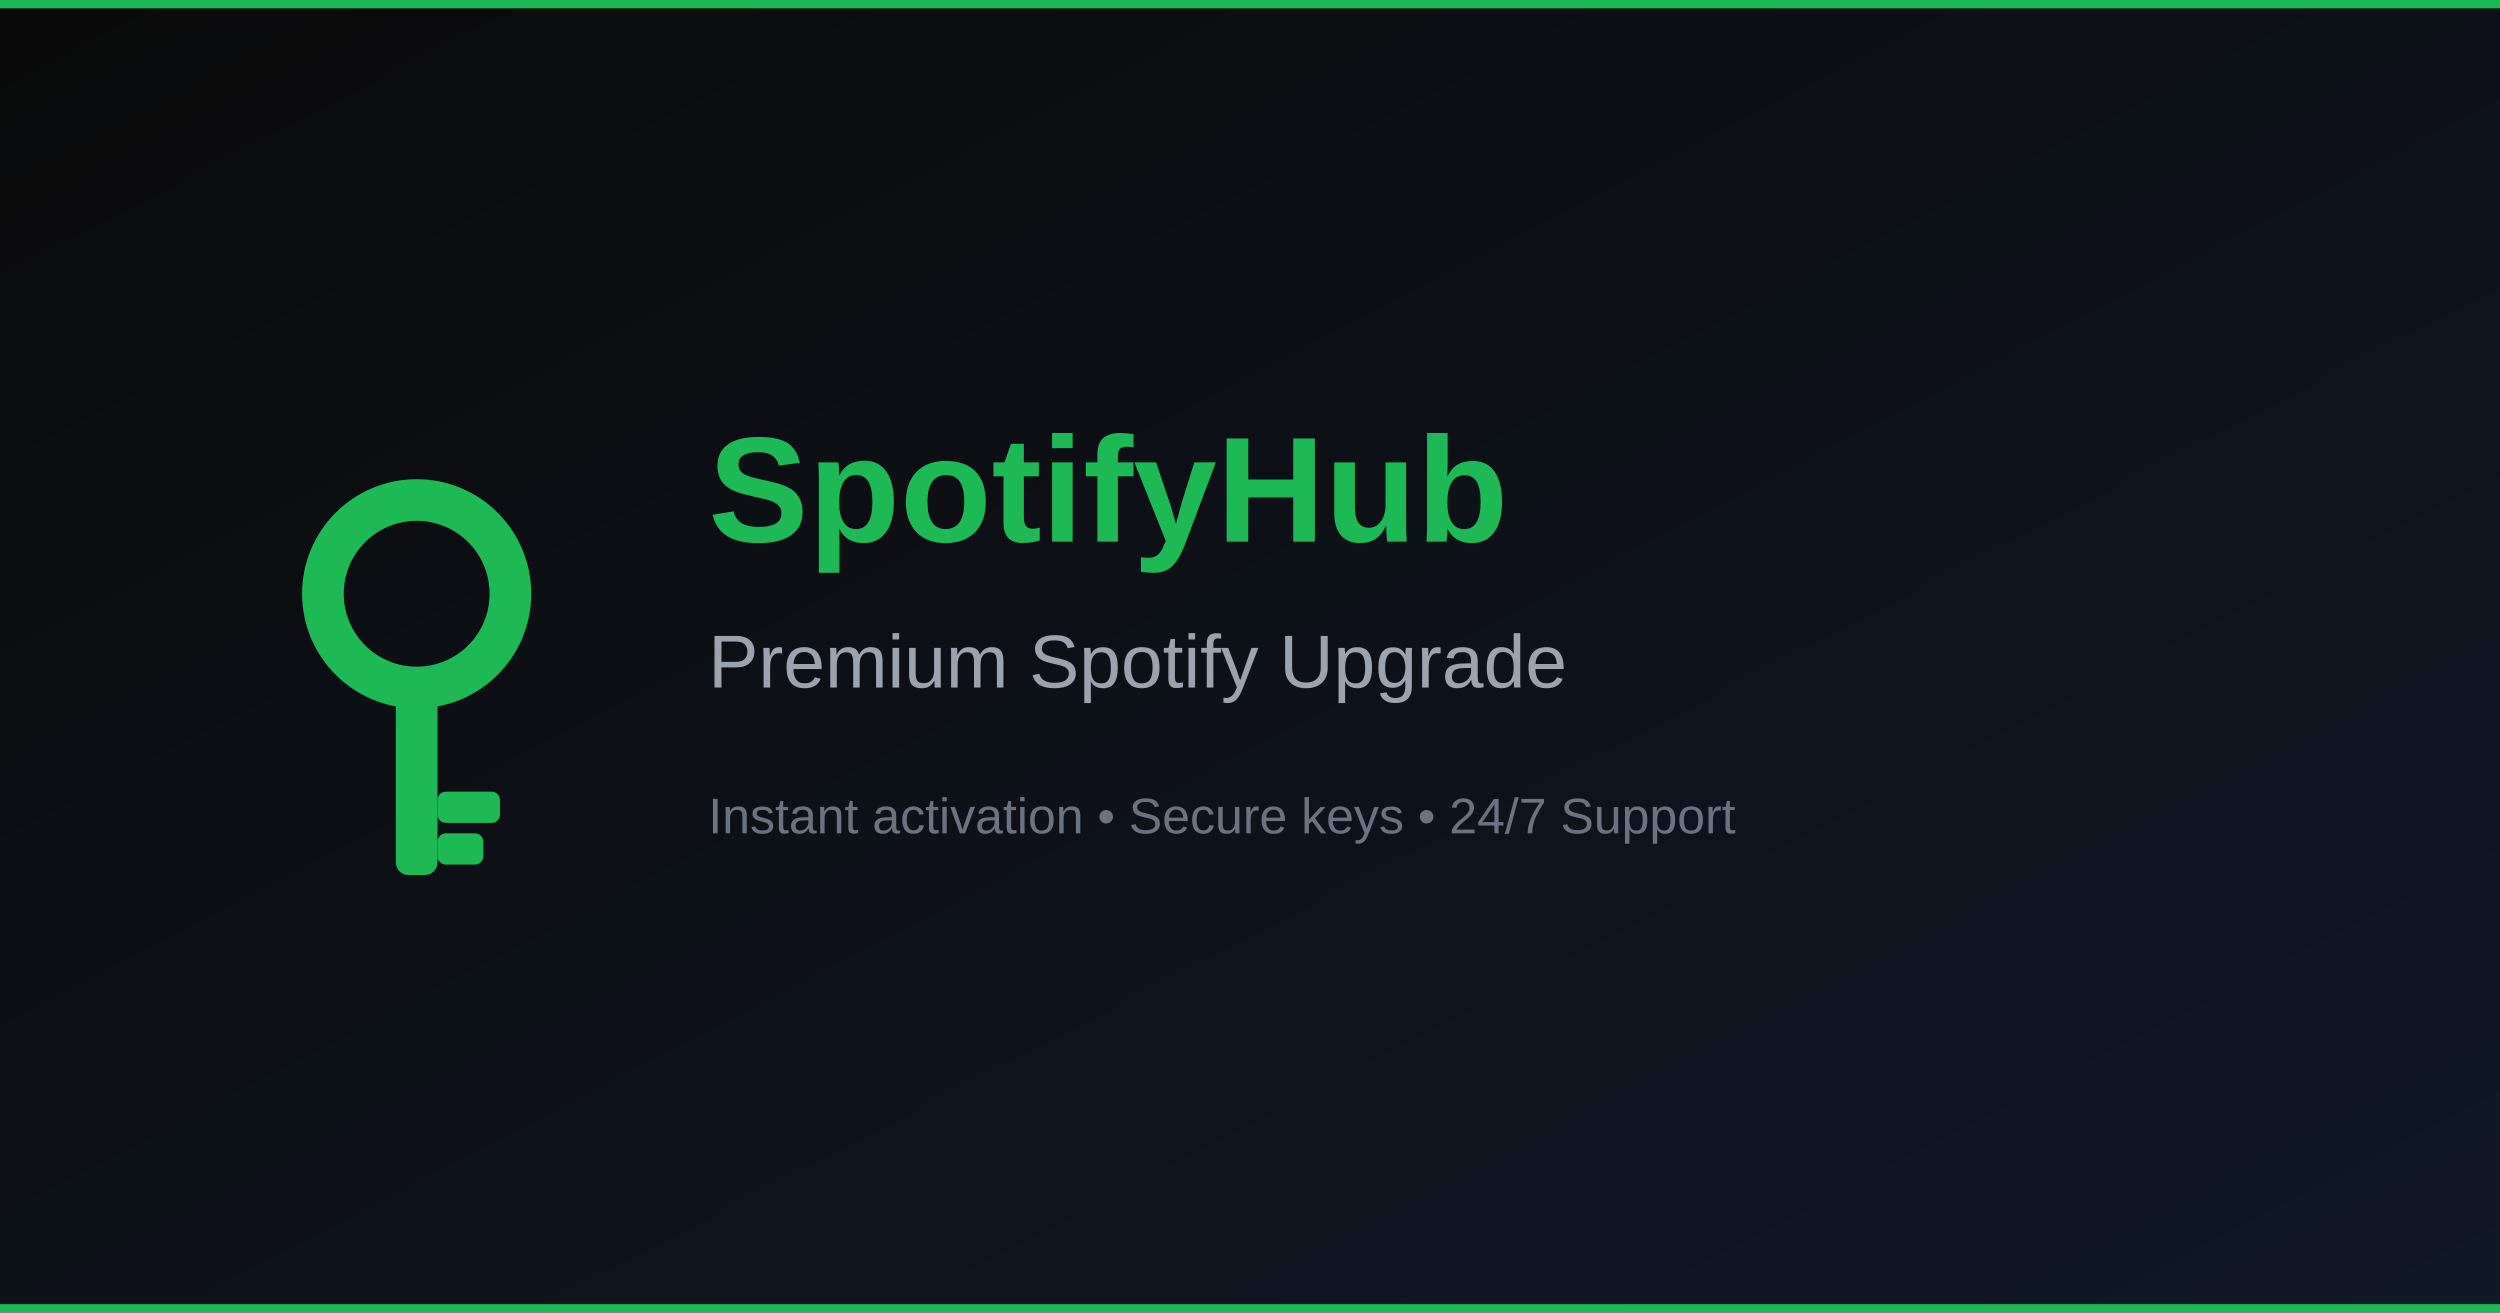
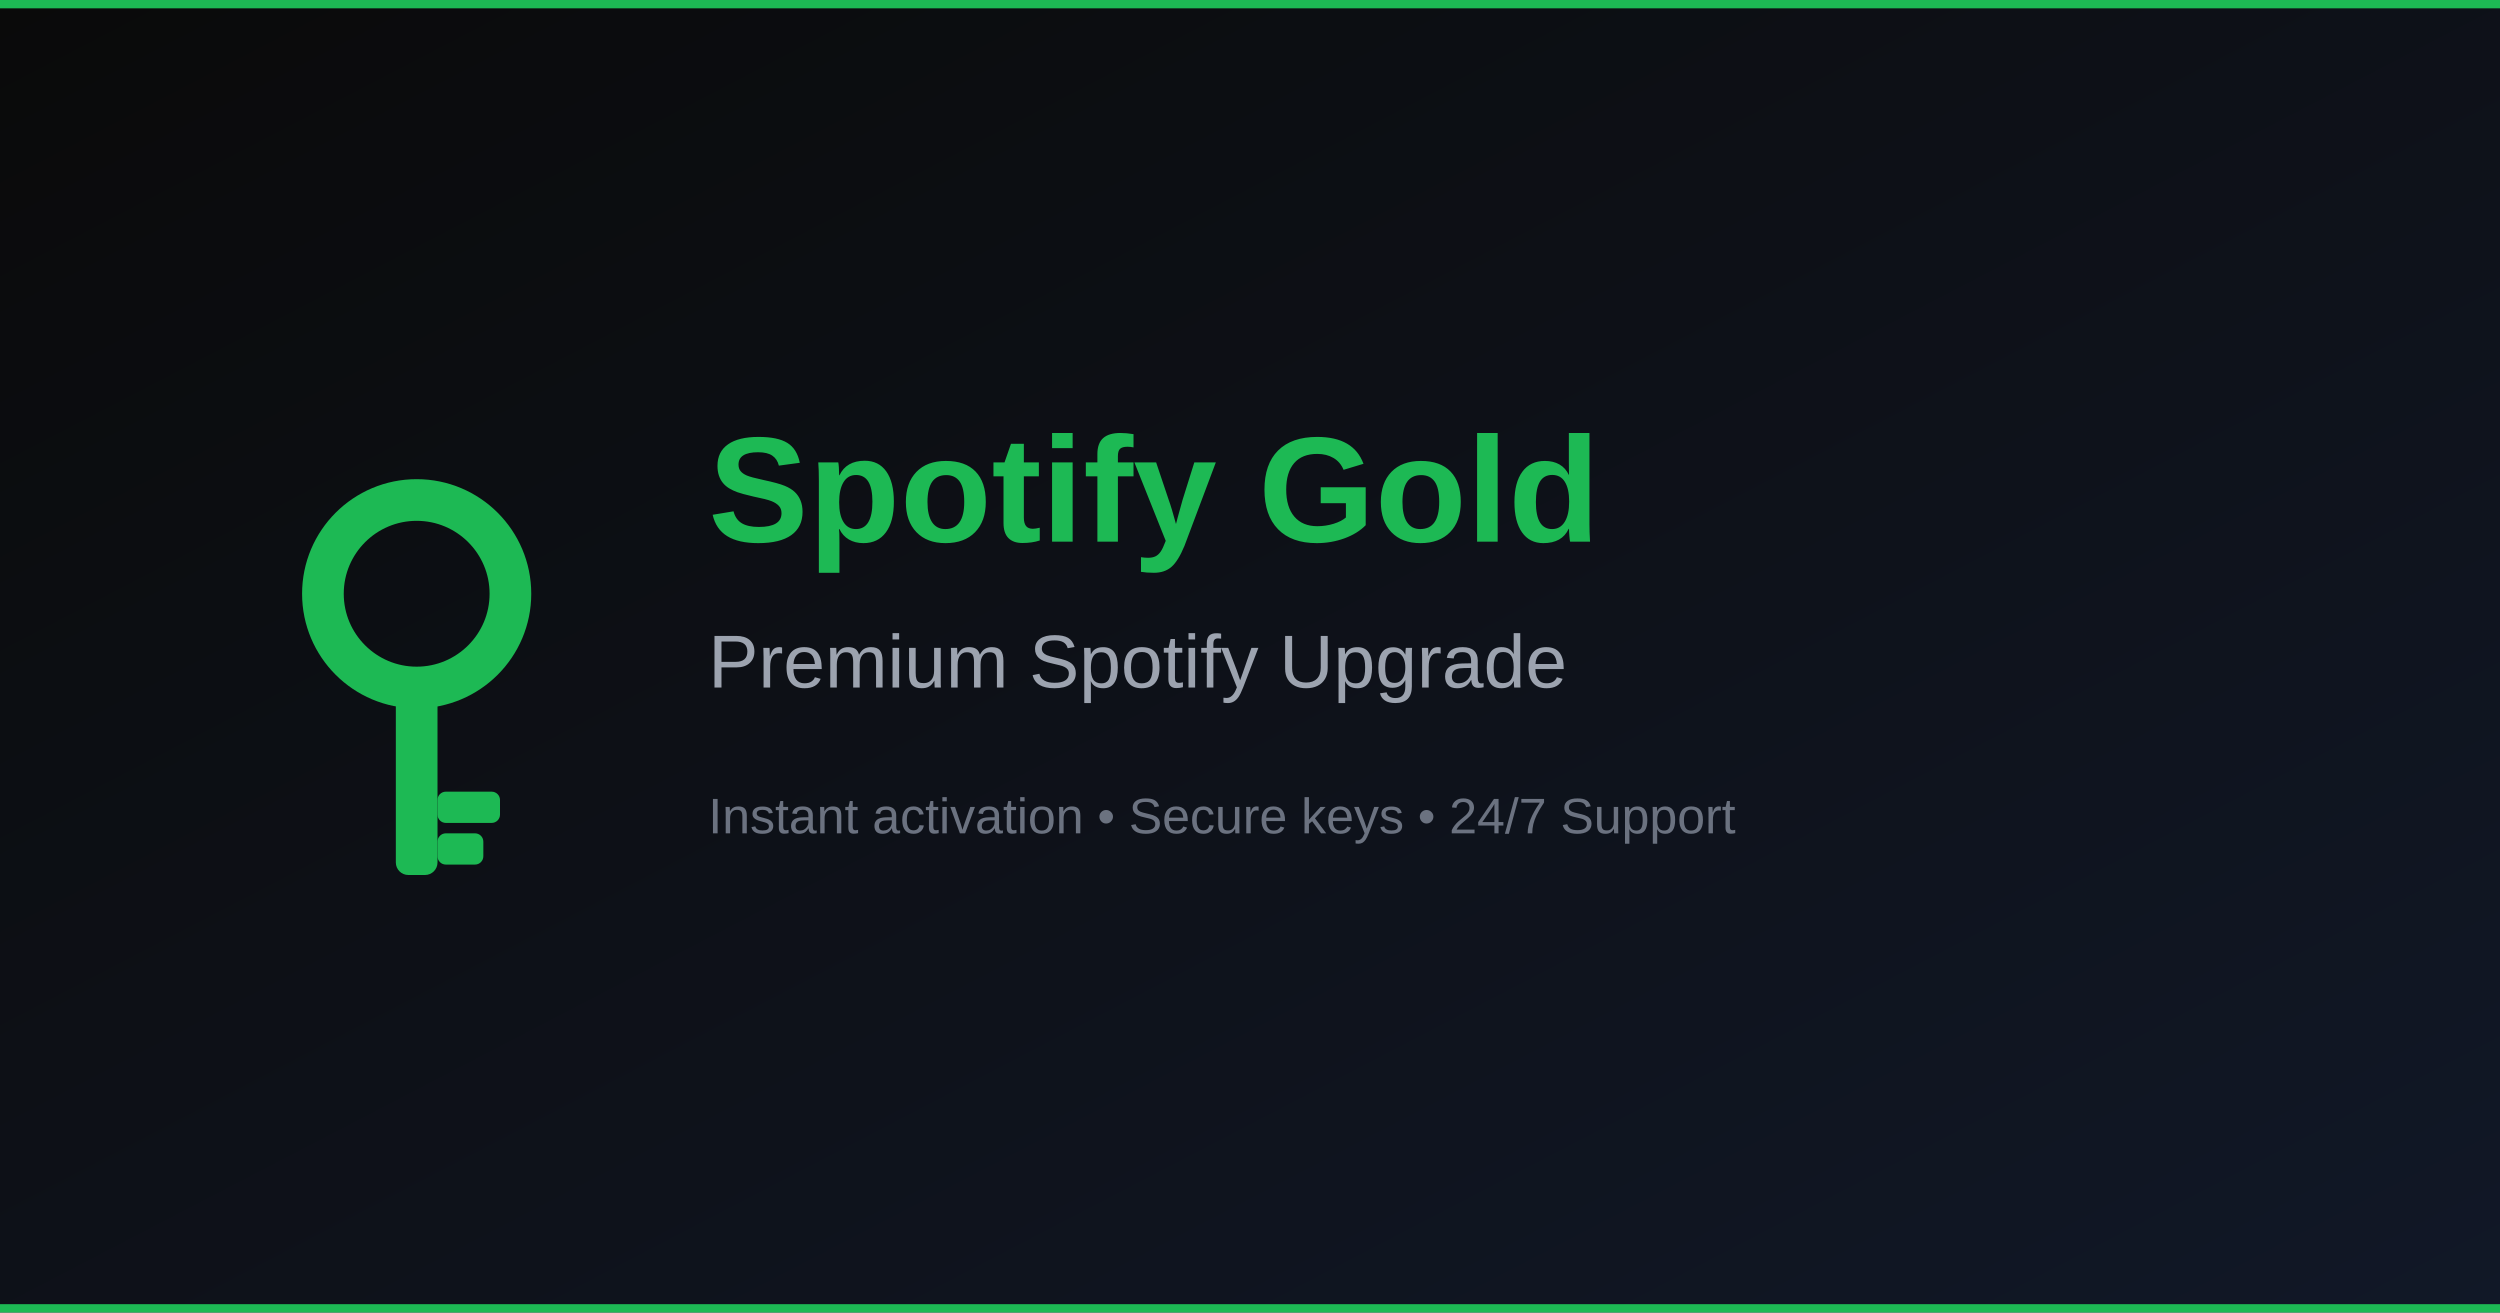
<svg xmlns="http://www.w3.org/2000/svg" width="1200" height="630">
  <defs>
    <linearGradient id="bg" x1="0%" y1="0%" x2="100%" y2="100%">
      <stop offset="0%" style="stop-color:#0a0a0a" />
      <stop offset="100%" style="stop-color:#111827" />
    </linearGradient>
  </defs>
  <rect width="1200" height="630" fill="url(#bg)" />
  <rect x="0" y="0" width="1200" height="4" fill="#1DB954" />
  <g transform="translate(200,315)">
    <circle cx="0" cy="-30" r="45" fill="none" stroke="#1DB954" stroke-width="20" />
    <rect x="-10" y="15" width="20" height="90" rx="6" fill="#1DB954" />
    <rect x="10" y="65" width="30" height="15" rx="4" fill="#1DB954" />
    <rect x="10" y="85" width="22" height="15" rx="4" fill="#1DB954" />
  </g>
-   <text x="340" y="260" font-family="Arial,sans-serif" font-size="72" font-weight="bold" fill="#1DB954">SpotifyHub</text>
+   <text x="340" y="260" font-family="Arial,sans-serif" font-size="72" font-weight="bold" fill="#1DB954">Spotify Gold</text>
  <text x="340" y="330" font-family="Arial,sans-serif" font-size="36" fill="#9CA3AF">Premium Spotify Upgrade</text>
  <text x="340" y="400" font-family="Arial,sans-serif" font-size="24" fill="#6B7280">Instant activation • Secure keys • 24/7 Support</text>
  <rect x="0" y="626" width="1200" height="4" fill="#1DB954" />
</svg>
